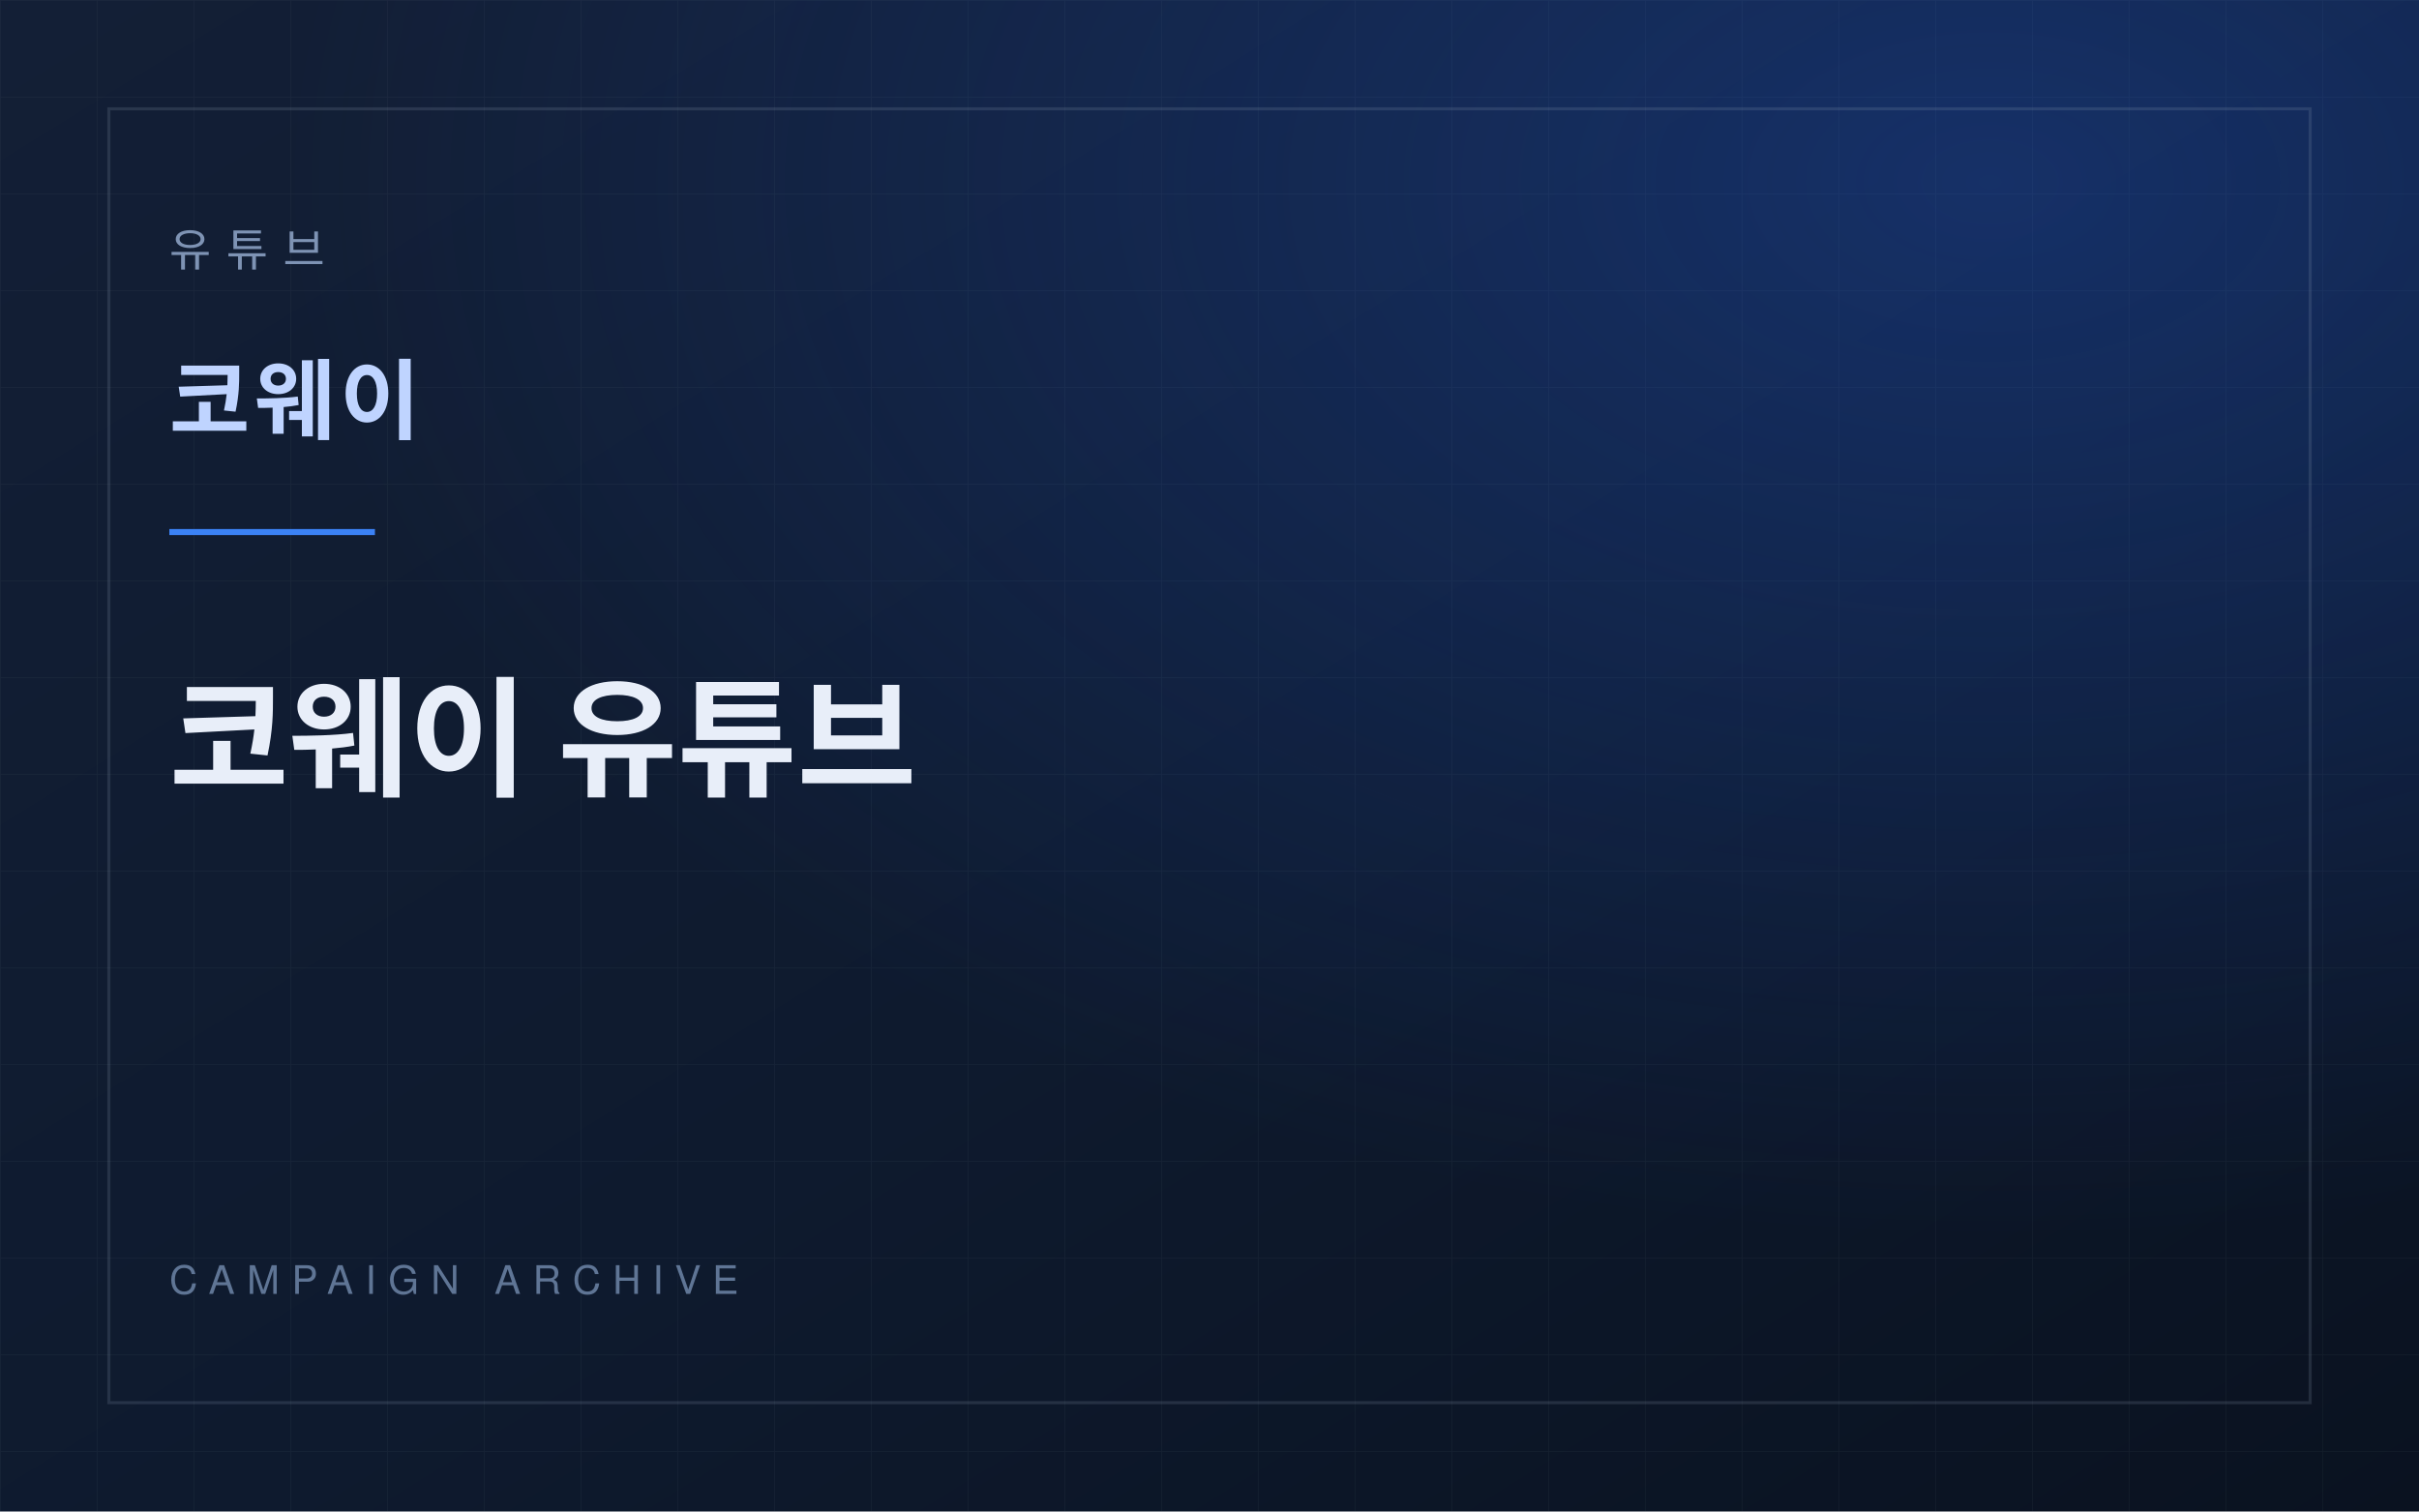
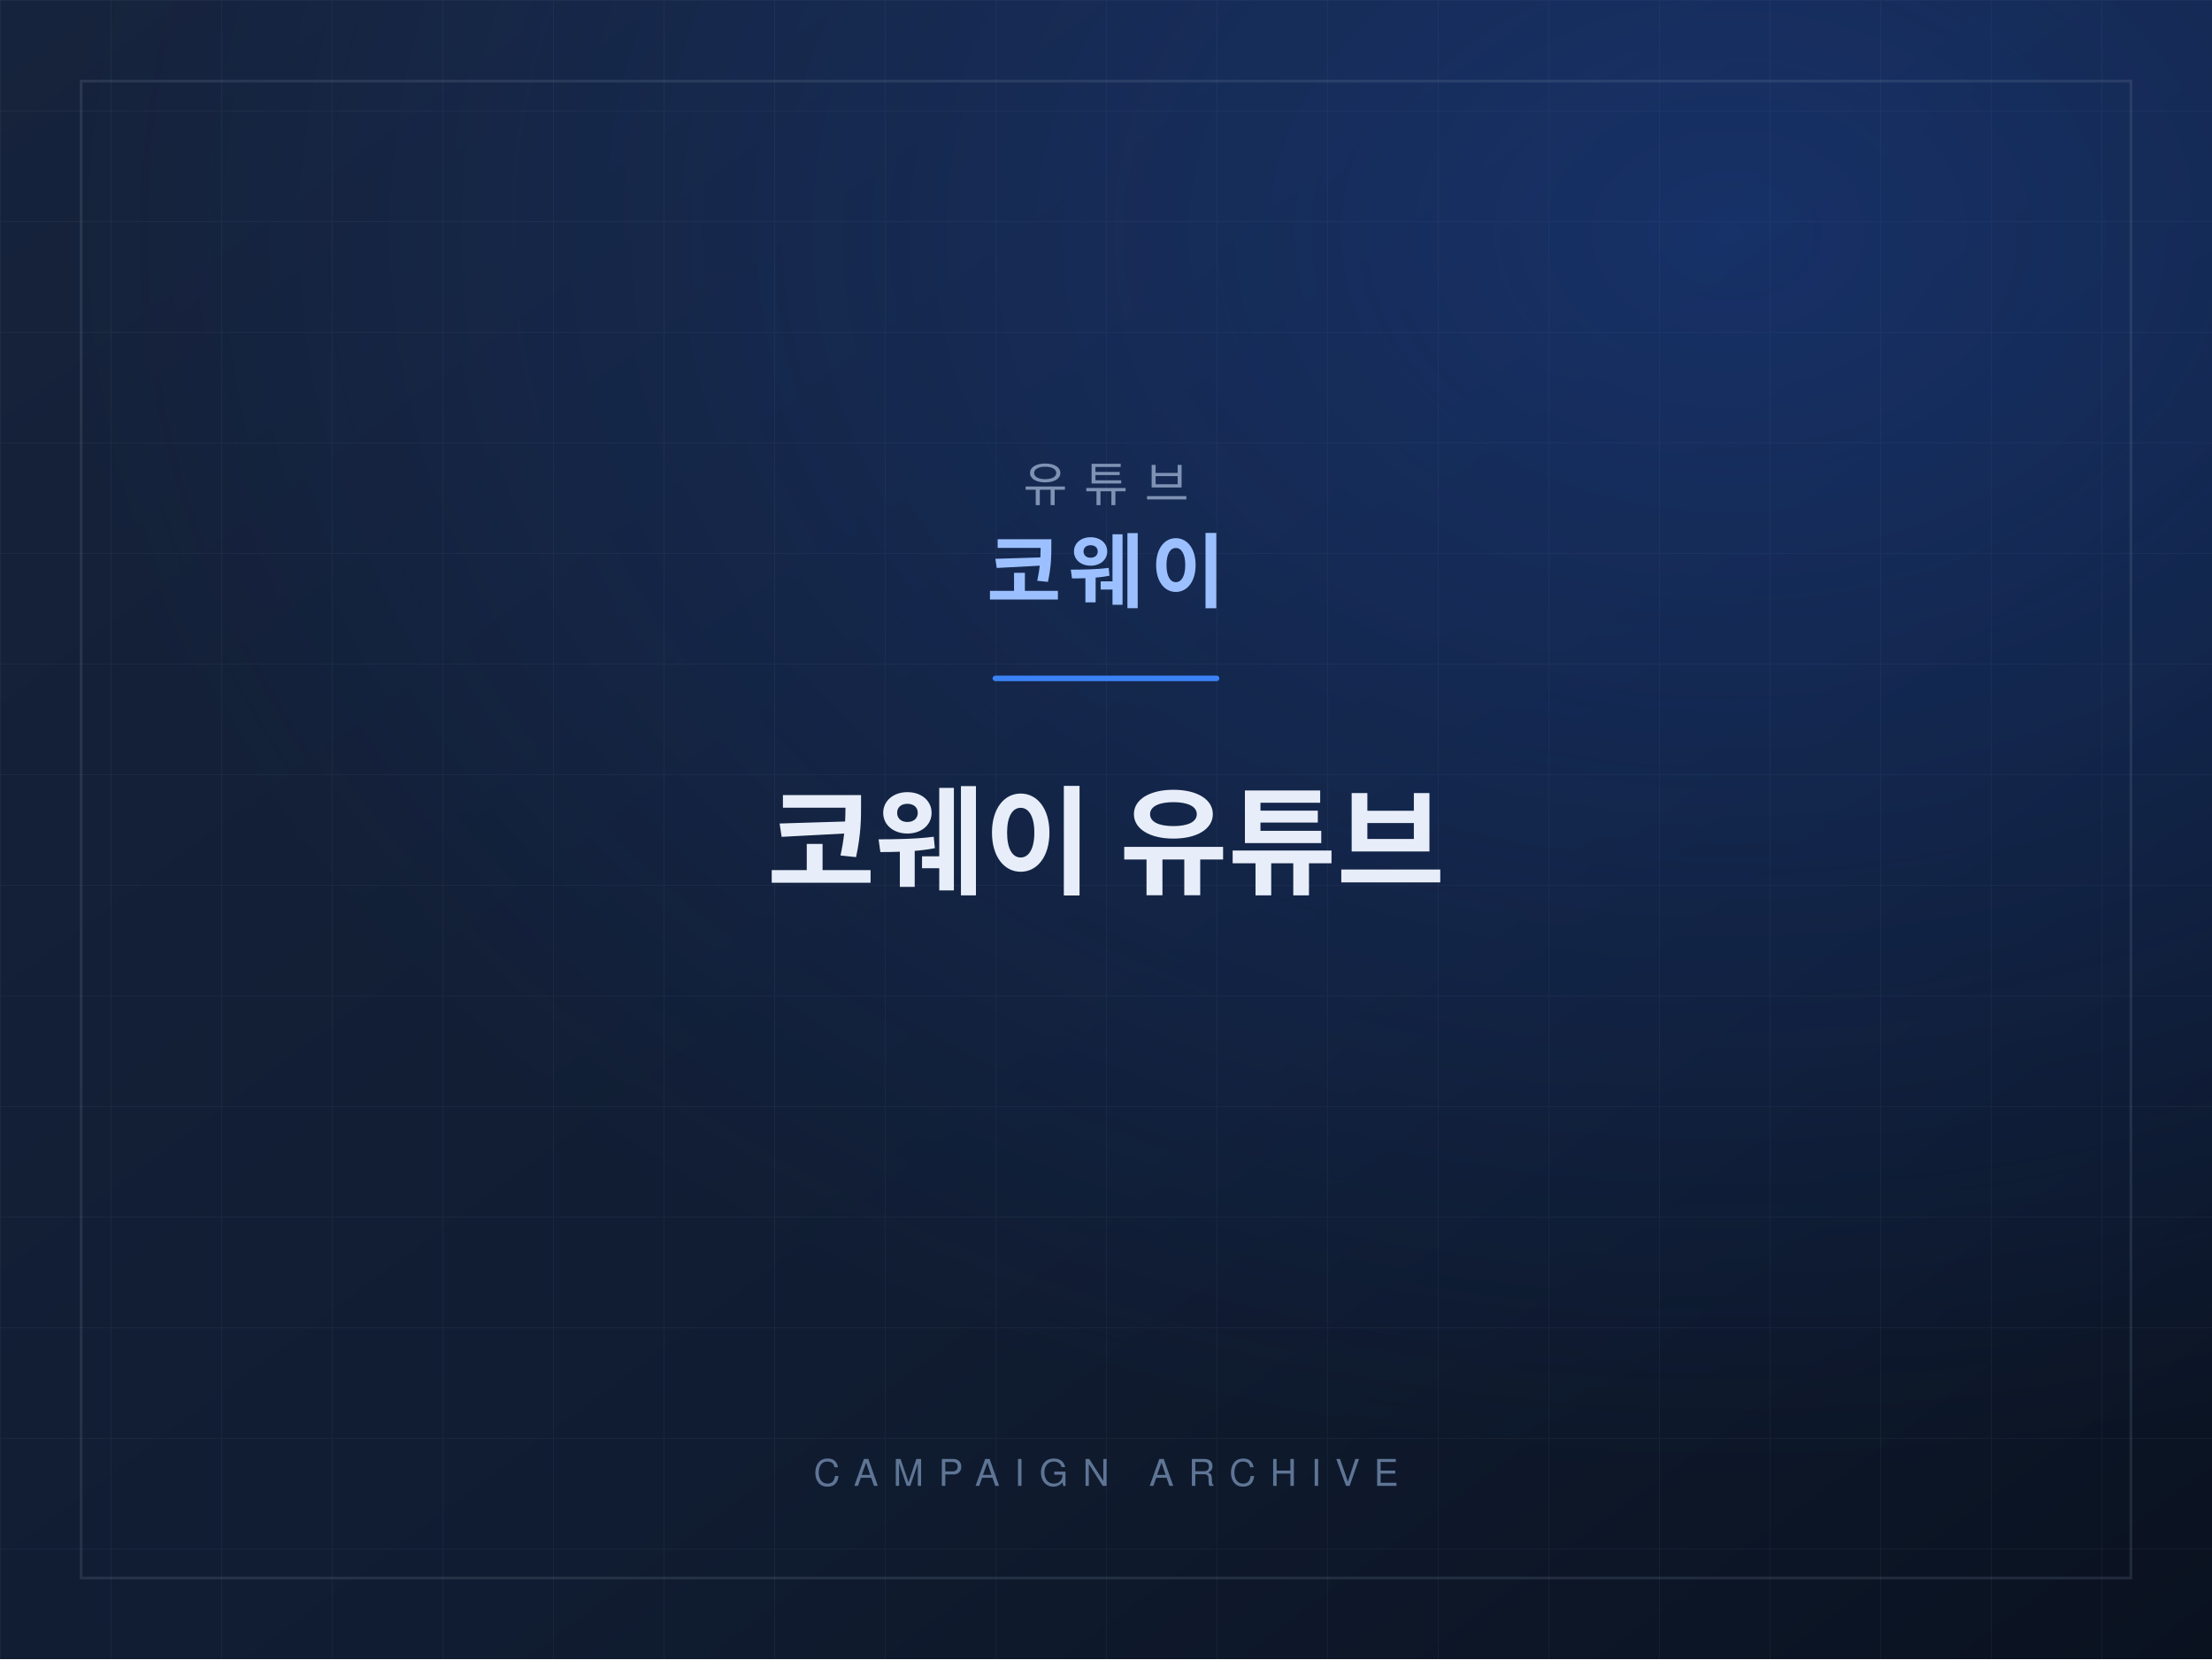
- <svg xmlns="http://www.w3.org/2000/svg" viewBox="0 0 1600 1000" width="1600" height="1000" role="img" aria-label="코웨이 유튜브">
+ <svg xmlns="http://www.w3.org/2000/svg" viewBox="0 0 1200 900" width="1200" height="900" role="img" aria-label="코웨이 유튜브 — 코웨이">
  <defs>
    <linearGradient id="g" x1="0" y1="0" x2="1" y2="1">
-       <stop offset="0" stop-color="#131F36" />
-       <stop offset="0.55" stop-color="#0E1A2E" />
+       <stop offset="0" stop-color="#16233C" />
+       <stop offset="0.6" stop-color="#101C31" />
      <stop offset="1" stop-color="#0A1220" />
    </linearGradient>
-     <radialGradient id="a" cx="0.82" cy="0.12" r="0.7">
-       <stop offset="0" stop-color="#2563EB" stop-opacity="0.30" />
+     <radialGradient id="a" cx="0.78" cy="0.14" r="0.75">
+       <stop offset="0" stop-color="#2563EB" stop-opacity="0.28" />
      <stop offset="1" stop-color="#2563EB" stop-opacity="0" />
    </radialGradient>
-     <pattern id="grid" width="64" height="64" patternUnits="userSpaceOnUse">
-       <path d="M64 0H0V64" fill="none" stroke="#94A3B8" stroke-opacity="0.07" stroke-width="1" />
+     <pattern id="grid" width="60" height="60" patternUnits="userSpaceOnUse">
+       <path d="M60 0H0V60" fill="none" stroke="#94A3B8" stroke-opacity="0.07" stroke-width="1" />
    </pattern>
  </defs>
-   <rect width="1600" height="1000" fill="url(#g)" />
-   <rect width="1600" height="1000" fill="url(#grid)" />
-   <rect width="1600" height="1000" fill="url(#a)" />
-   <rect x="72" y="72" width="1456" height="856" fill="none" stroke="#94A3B8" stroke-opacity="0.18" stroke-width="2" />
-   <text x="112" y="176" font-family="Helvetica,Arial,'Apple SD Gothic Neo','Noto Sans KR',sans-serif" font-size="30" letter-spacing="10" fill="#7E93B4">유튜브</text>
-   <text x="112" y="286" font-family="Helvetica,Arial,'Apple SD Gothic Neo','Noto Sans KR',sans-serif" font-size="58" font-weight="700" letter-spacing="3" fill="#BFD4FF">코웨이</text>
-   <line x1="112" y1="352" x2="248" y2="352" stroke="#3B82F6" stroke-width="4" />
-   <text x="112" y="520" font-family="'Apple SD Gothic Neo','Noto Sans KR',Malgun,sans-serif" font-size="86" font-weight="800" fill="#E8EEF9">코웨이 유튜브</text>
-   <text x="112" y="856" font-family="Helvetica,Arial,'Apple SD Gothic Neo',sans-serif" font-size="26" letter-spacing="8" fill="#5F7595">CAMPAIGN ARCHIVE</text>
+   <rect width="1200" height="900" fill="url(#g)" />
+   <rect width="1200" height="900" fill="url(#grid)" />
+   <rect width="1200" height="900" fill="url(#a)" />
+   <rect x="44" y="44" width="1112" height="812" fill="none" stroke="#94A3B8" stroke-opacity="0.16" stroke-width="1.5" />
+   <text x="600" y="272" text-anchor="middle" font-family="Helvetica,Arial,'Apple SD Gothic Neo',sans-serif" font-size="26" letter-spacing="9" fill="#7E93B4">유튜브</text>
+   <text x="600" y="326" text-anchor="middle" font-family="Helvetica,Arial,'Apple SD Gothic Neo','Noto Sans KR',sans-serif" font-size="44" font-weight="600" letter-spacing="4" fill="#9CC0FF">코웨이</text>
+   <line x1="540" y1="368" x2="660" y2="368" stroke="#3B82F6" stroke-width="3" stroke-linecap="round" />
+   <text x="600" y="480" text-anchor="middle" font-family="'Apple SD Gothic Neo','Noto Sans KR','Malgun Gothic',Pretendard,sans-serif" font-size="64" font-weight="700" fill="#E8EEF9">코웨이 유튜브</text>
+   <text x="600" y="806" text-anchor="middle" font-family="Helvetica,Arial,sans-serif" font-size="20" letter-spacing="8" fill="#5F7595">CAMPAIGN ARCHIVE</text>
</svg>
